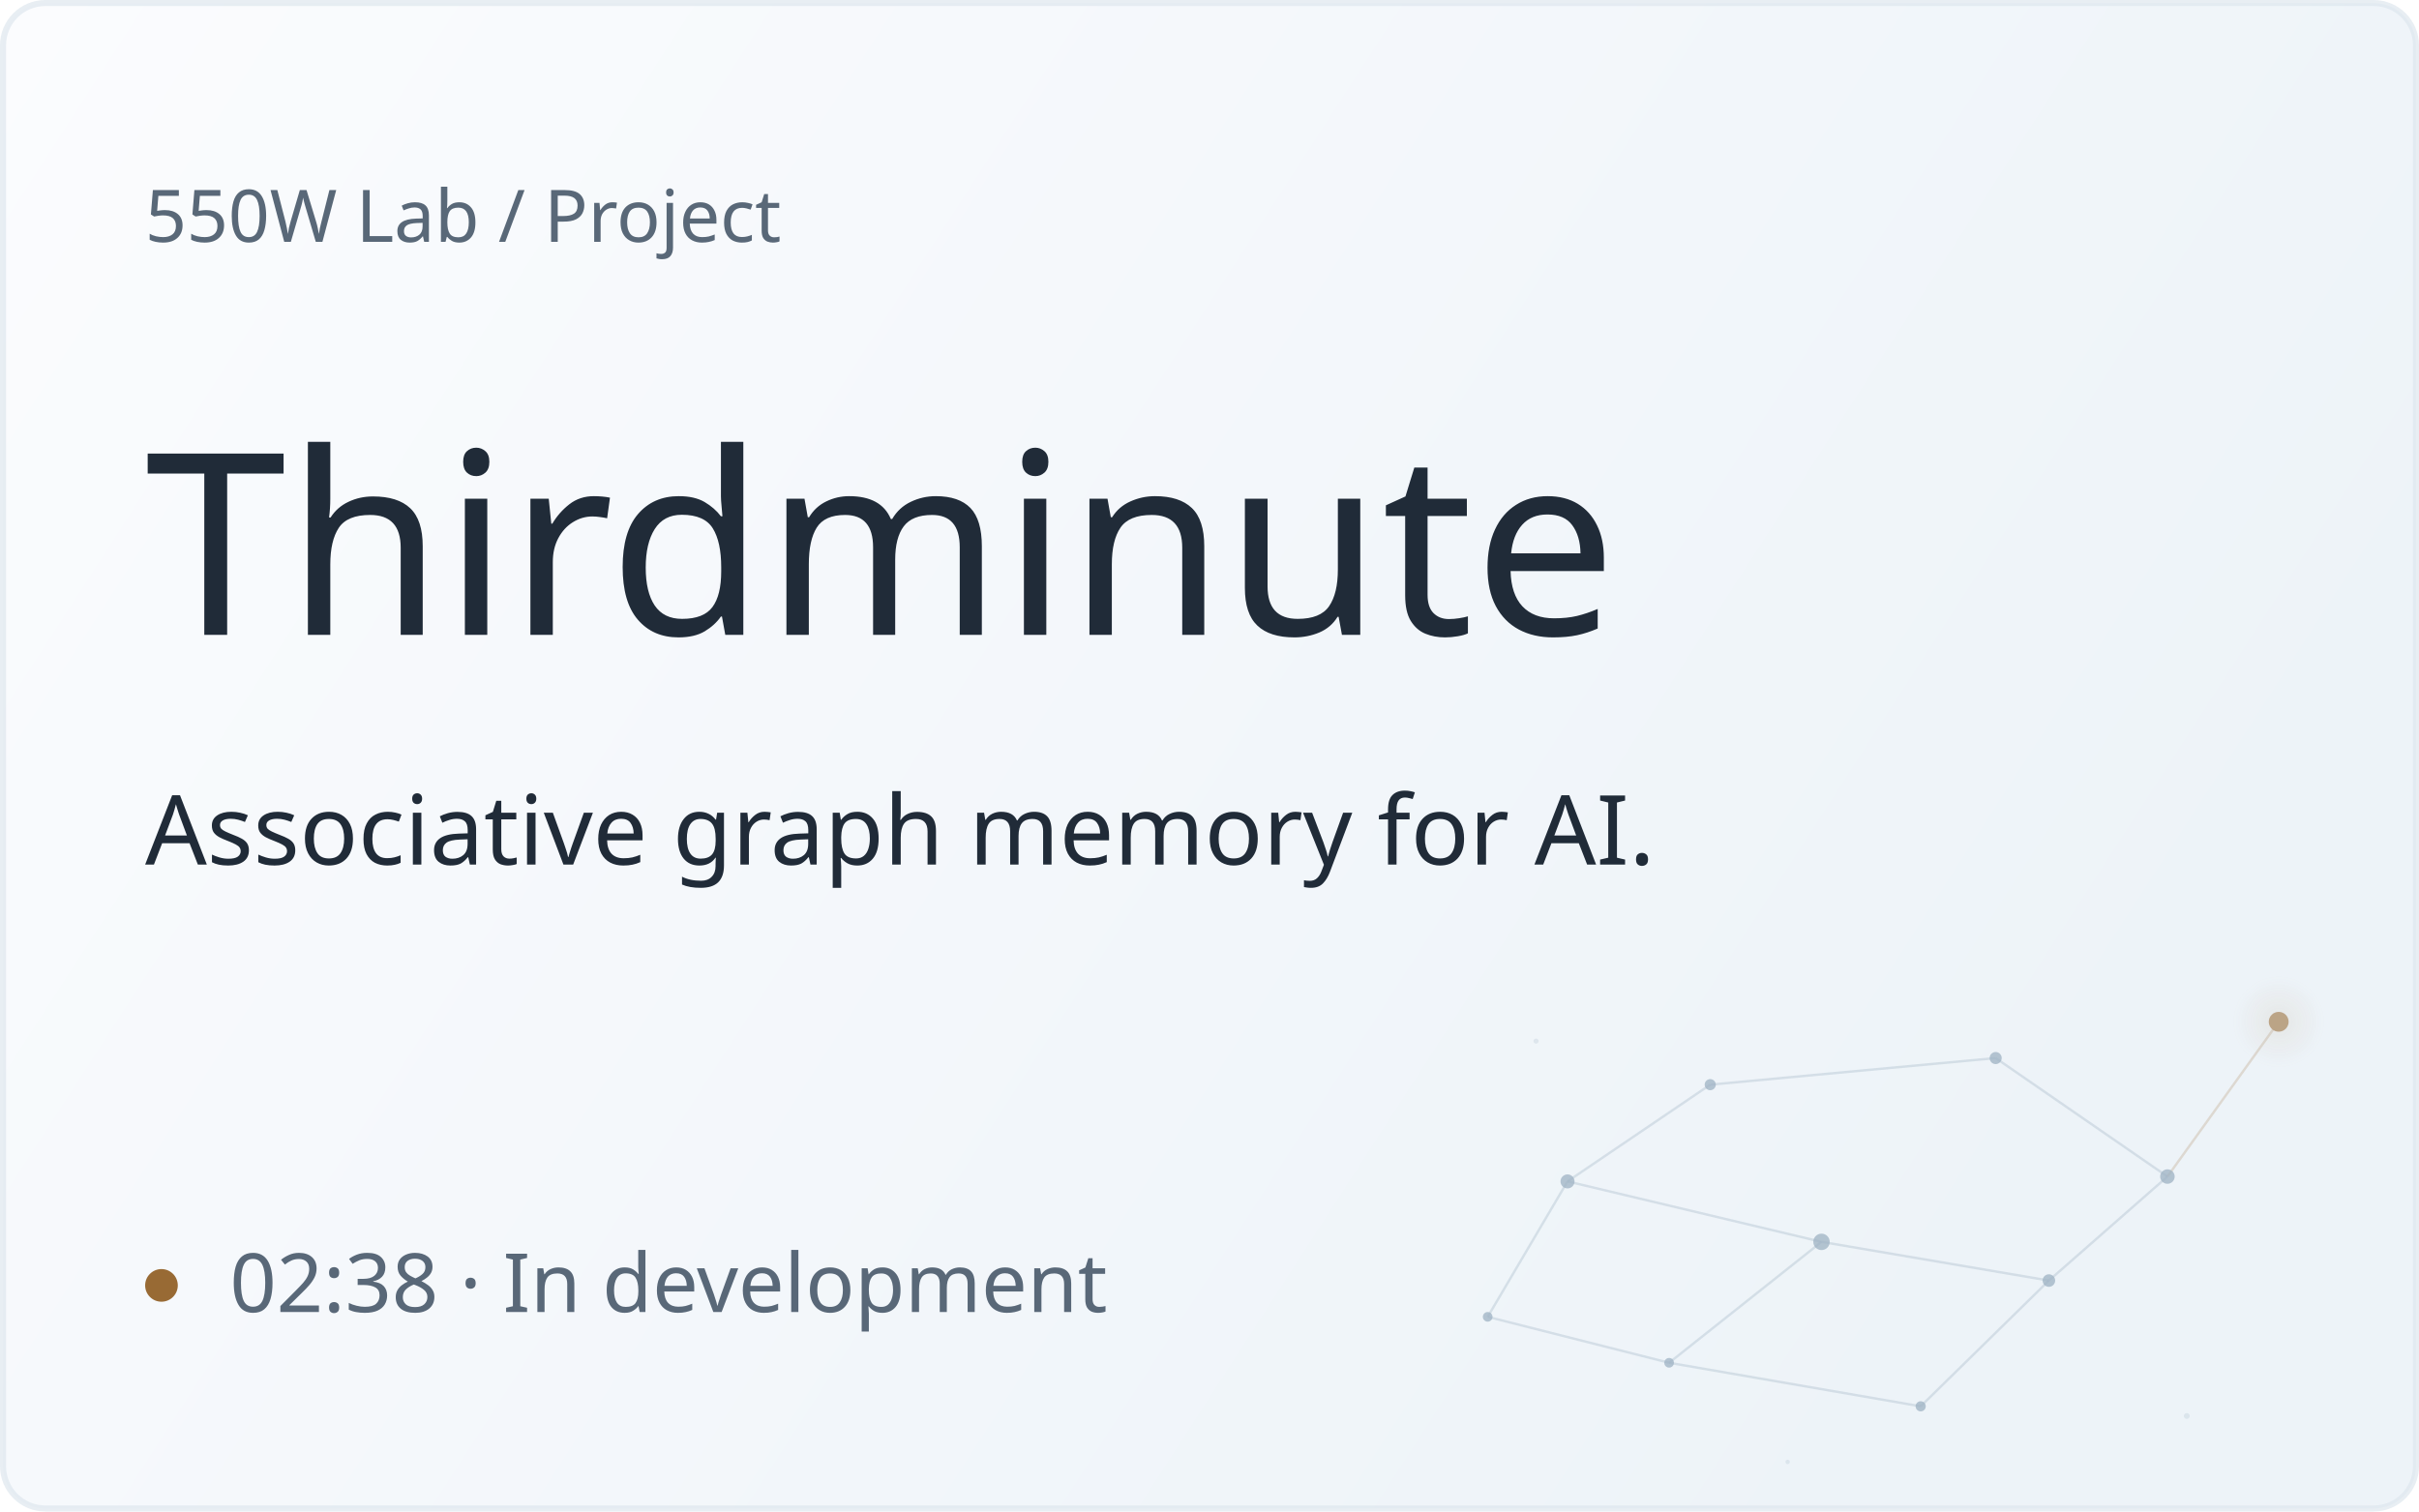
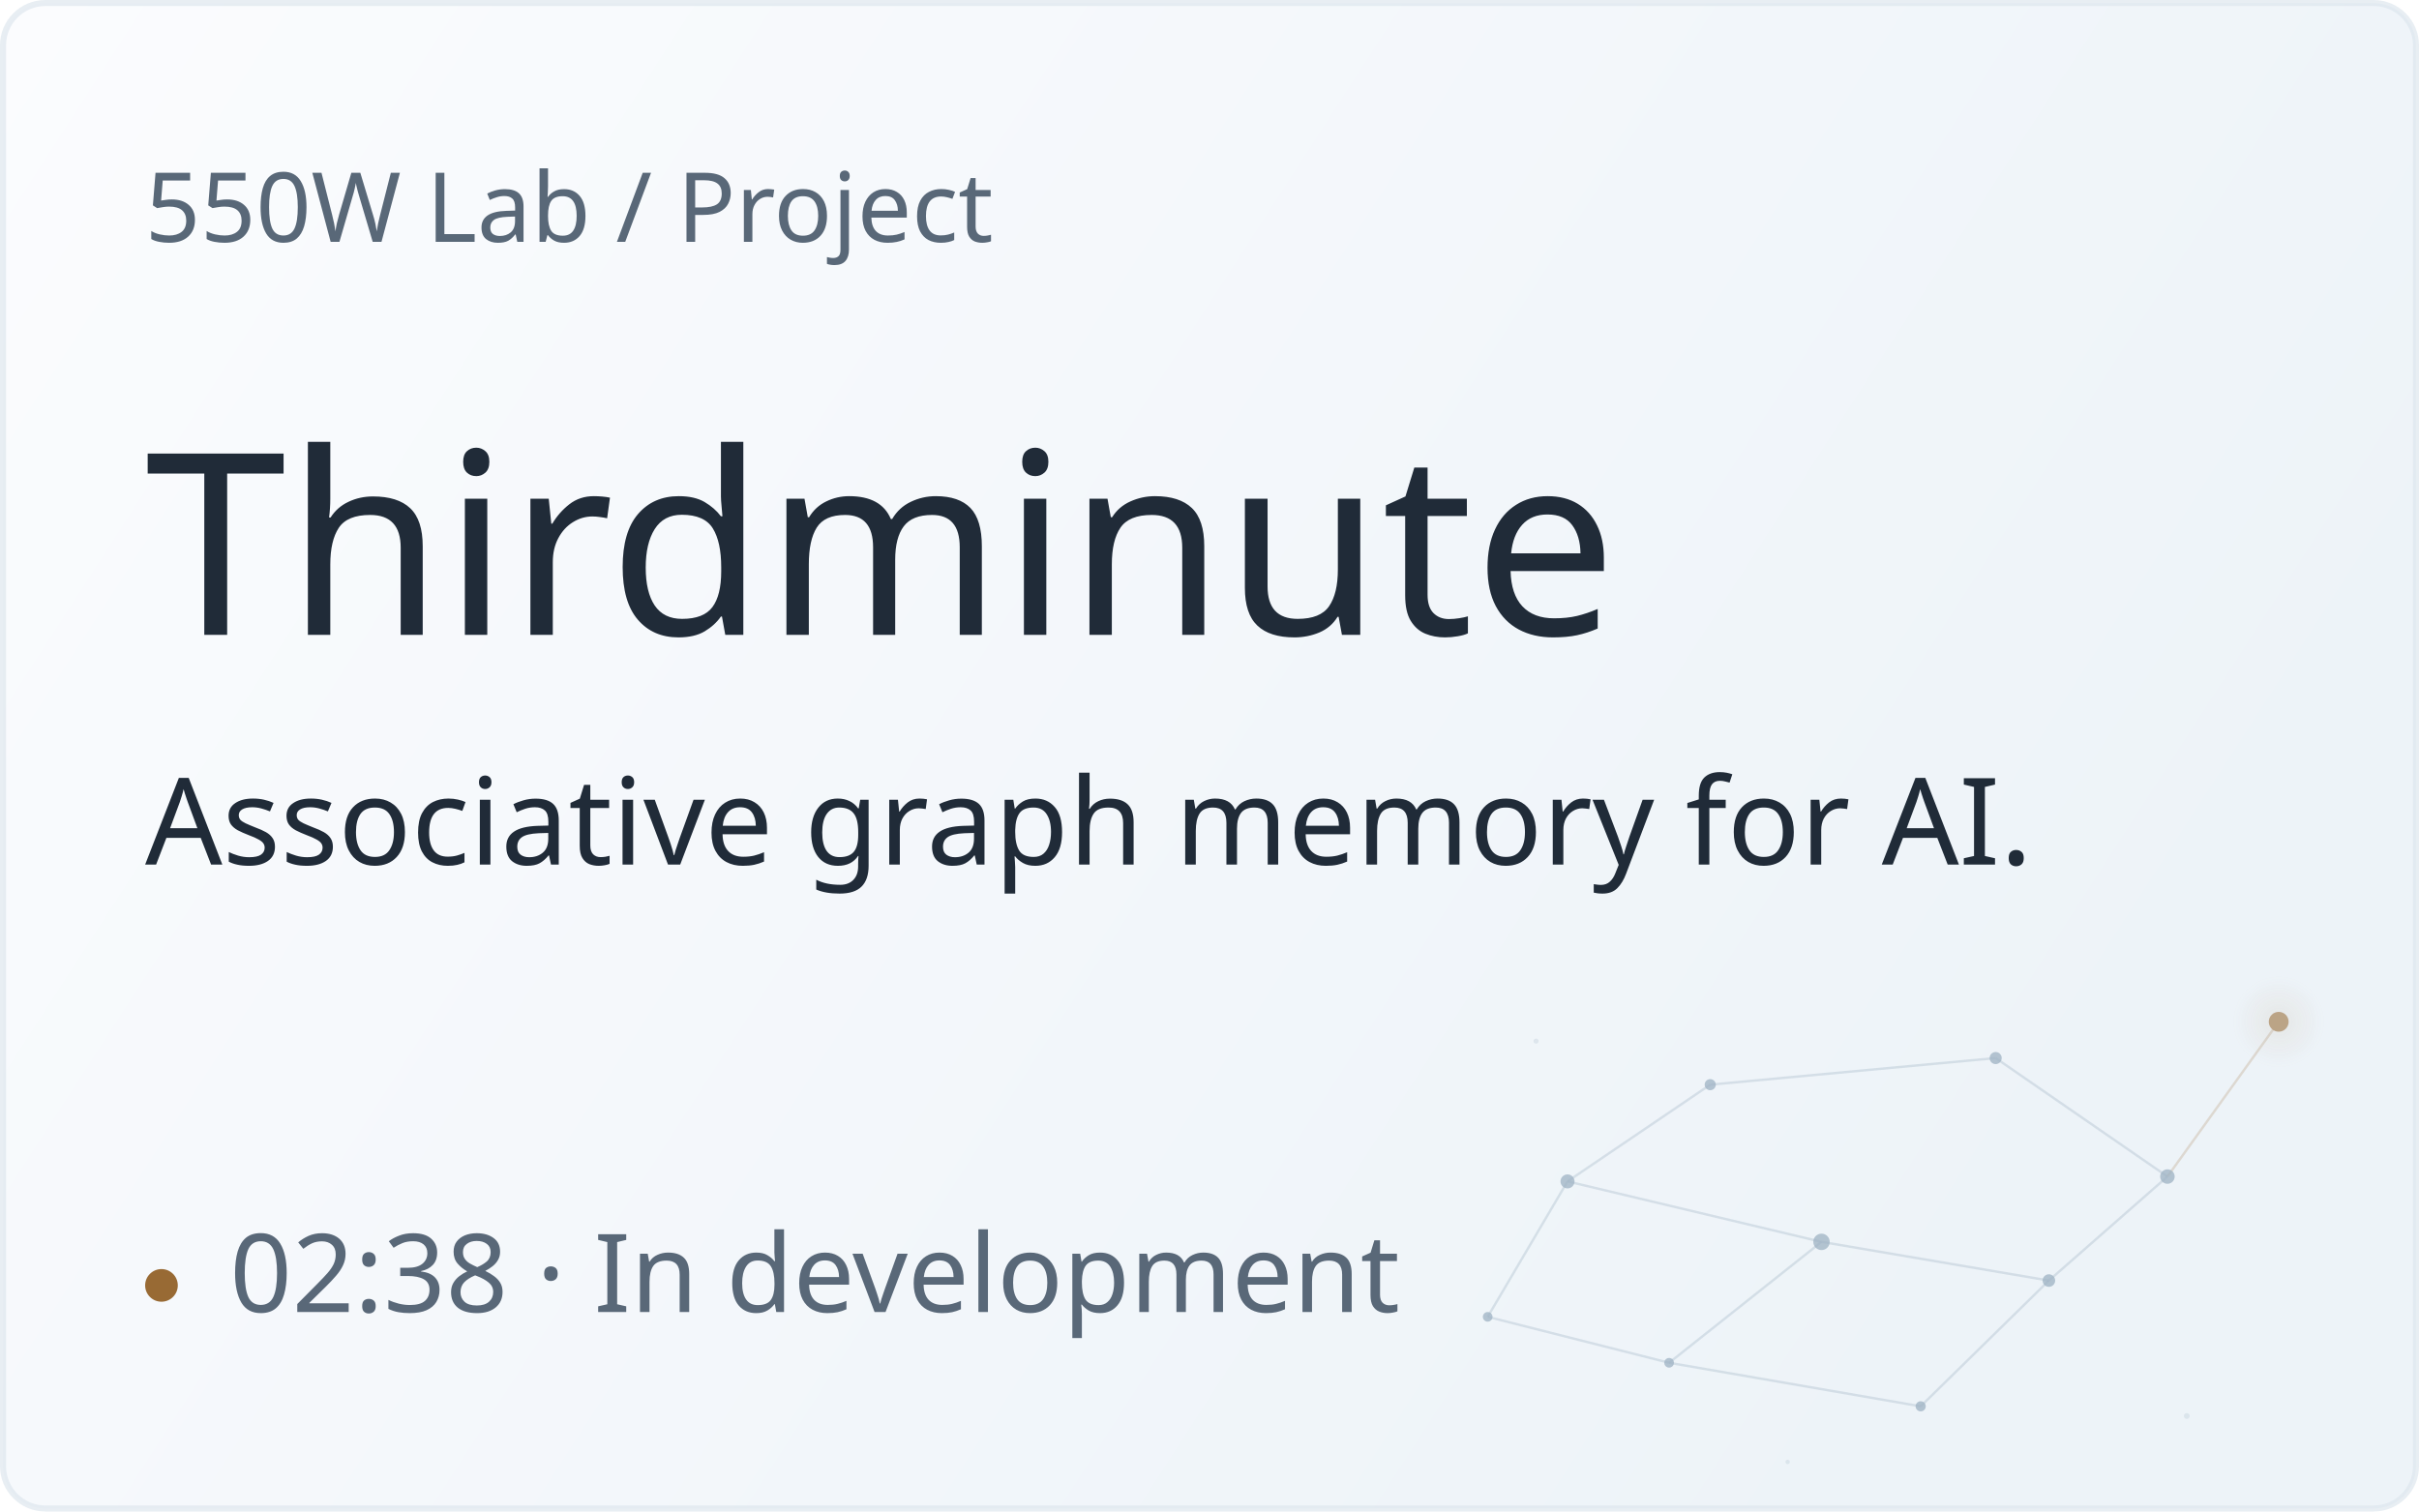
<svg xmlns="http://www.w3.org/2000/svg" width="400" height="250" viewBox="0 0 400 250" role="img" aria-label="Project Thirdminute — Associative graph memory for AI." xml:lang="en">
  <defs>
    <linearGradient id="surface" x1="0" y1="0" x2="1" y2=".4">
      <stop offset="0" stop-color="#fbfcfe" />
      <stop offset="1" stop-color="#edf3f8" />
    </linearGradient>
    <radialGradient id="future-glow">
      <stop offset="0" stop-color="#986a34" stop-opacity=".15" />
      <stop offset="1" stop-color="#986a34" stop-opacity="0" />
    </radialGradient>
  </defs>
  <rect x=".5" y=".5" width="399" height="249" rx="7" fill="url(#surface)" stroke="#dce5ed" stroke-opacity=".65" />
  <g transform="translate(246 169) scale(.4)" opacity=".58">
    <line x1="0" y1="122" x2="33" y2="66" stroke="#67859f" stroke-width="1" opacity=".34" />
    <line x1="0" y1="122" x2="75" y2="141" stroke="#67859f" stroke-width="1" opacity=".34" />
    <line x1="33" y1="66" x2="92" y2="26" stroke="#67859f" stroke-width="1" opacity=".34" />
    <line x1="33" y1="66" x2="138" y2="91" stroke="#67859f" stroke-width="1" opacity=".34" />
    <line x1="75" y1="141" x2="138" y2="91" stroke="#67859f" stroke-width="1" opacity=".34" />
    <line x1="75" y1="141" x2="179" y2="159" stroke="#67859f" stroke-width="1" opacity=".34" />
    <line x1="92" y1="26" x2="210" y2="15" stroke="#67859f" stroke-width="1" opacity=".34" />
    <line x1="138" y1="91" x2="232" y2="107" stroke="#67859f" stroke-width="1" opacity=".34" />
    <line x1="179" y1="159" x2="232" y2="107" stroke="#67859f" stroke-width="1" opacity=".34" />
    <line x1="210" y1="15" x2="281" y2="64" stroke="#67859f" stroke-width="1" opacity=".34" />
    <line x1="232" y1="107" x2="281" y2="64" stroke="#67859f" stroke-width="1" opacity=".34" />
    <line x1="281" y1="64" x2="327" y2="0" stroke="#986a34" stroke-width="1" opacity=".34" />
    <circle cx="20" cy="8" r="1.05" fill="#67859f" opacity=".24" />
    <circle cx="124" cy="182" r="0.9" fill="#67859f" opacity=".24" />
    <circle cx="289" cy="163" r="1.2" fill="#67859f" opacity=".24" />
    <circle cx="0" cy="122" r="2.0" fill="#67859f" opacity=".76" />
    <circle cx="33" cy="66" r="2.9" fill="#67859f" opacity=".76" />
    <circle cx="75" cy="141" r="2.0" fill="#67859f" opacity=".76" />
    <circle cx="92" cy="26" r="2.3" fill="#67859f" opacity=".76" />
    <circle cx="138" cy="91" r="3.4" fill="#67859f" opacity=".76" />
    <circle cx="179" cy="159" r="2.1" fill="#67859f" opacity=".76" />
    <circle cx="210" cy="15" r="2.5" fill="#67859f" opacity=".76" />
    <circle cx="232" cy="107" r="2.6" fill="#67859f" opacity=".76" />
    <circle cx="281" cy="64" r="3.0" fill="#67859f" opacity=".76" />
    <circle cx="327" cy="0" r="19" fill="url(#future-glow)" />
    <circle cx="327" cy="0" r="4.1" fill="#986a34" />
  </g>
  <g font-family="-apple-system, BlinkMacSystemFont, 'Segoe UI', 'Noto Sans', Helvetica, Arial, sans-serif, 'Apple Color Emoji', 'Segoe UI Emoji'" font-weight="400">
-     <text x="24" y="40" font-size="12" fill="#596878">550W Lab  /  Project</text>
+     <text x="24" y="40" font-size="16" fill="#596878">550W Lab  /  Project</text>
    <text x="24" y="105" font-size="42" fill="#202b38">Thirdminute</text>
-     <text x="24" y="143" font-size="16" fill="#202b38">Associative graph memory for AI.</text>
+     <text x="24" y="143" font-size="20" fill="#202b38">Associative graph memory for AI.</text>
    <circle cx="26.7" cy="212.6" r="2.7" fill="#986a34" />
-     <text x="38" y="217" font-size="13.5" fill="#596878">02:38 · In development</text>
+     <text x="38" y="217" font-size="18" fill="#596878">02:38 · In development</text>
  </g>
</svg>
